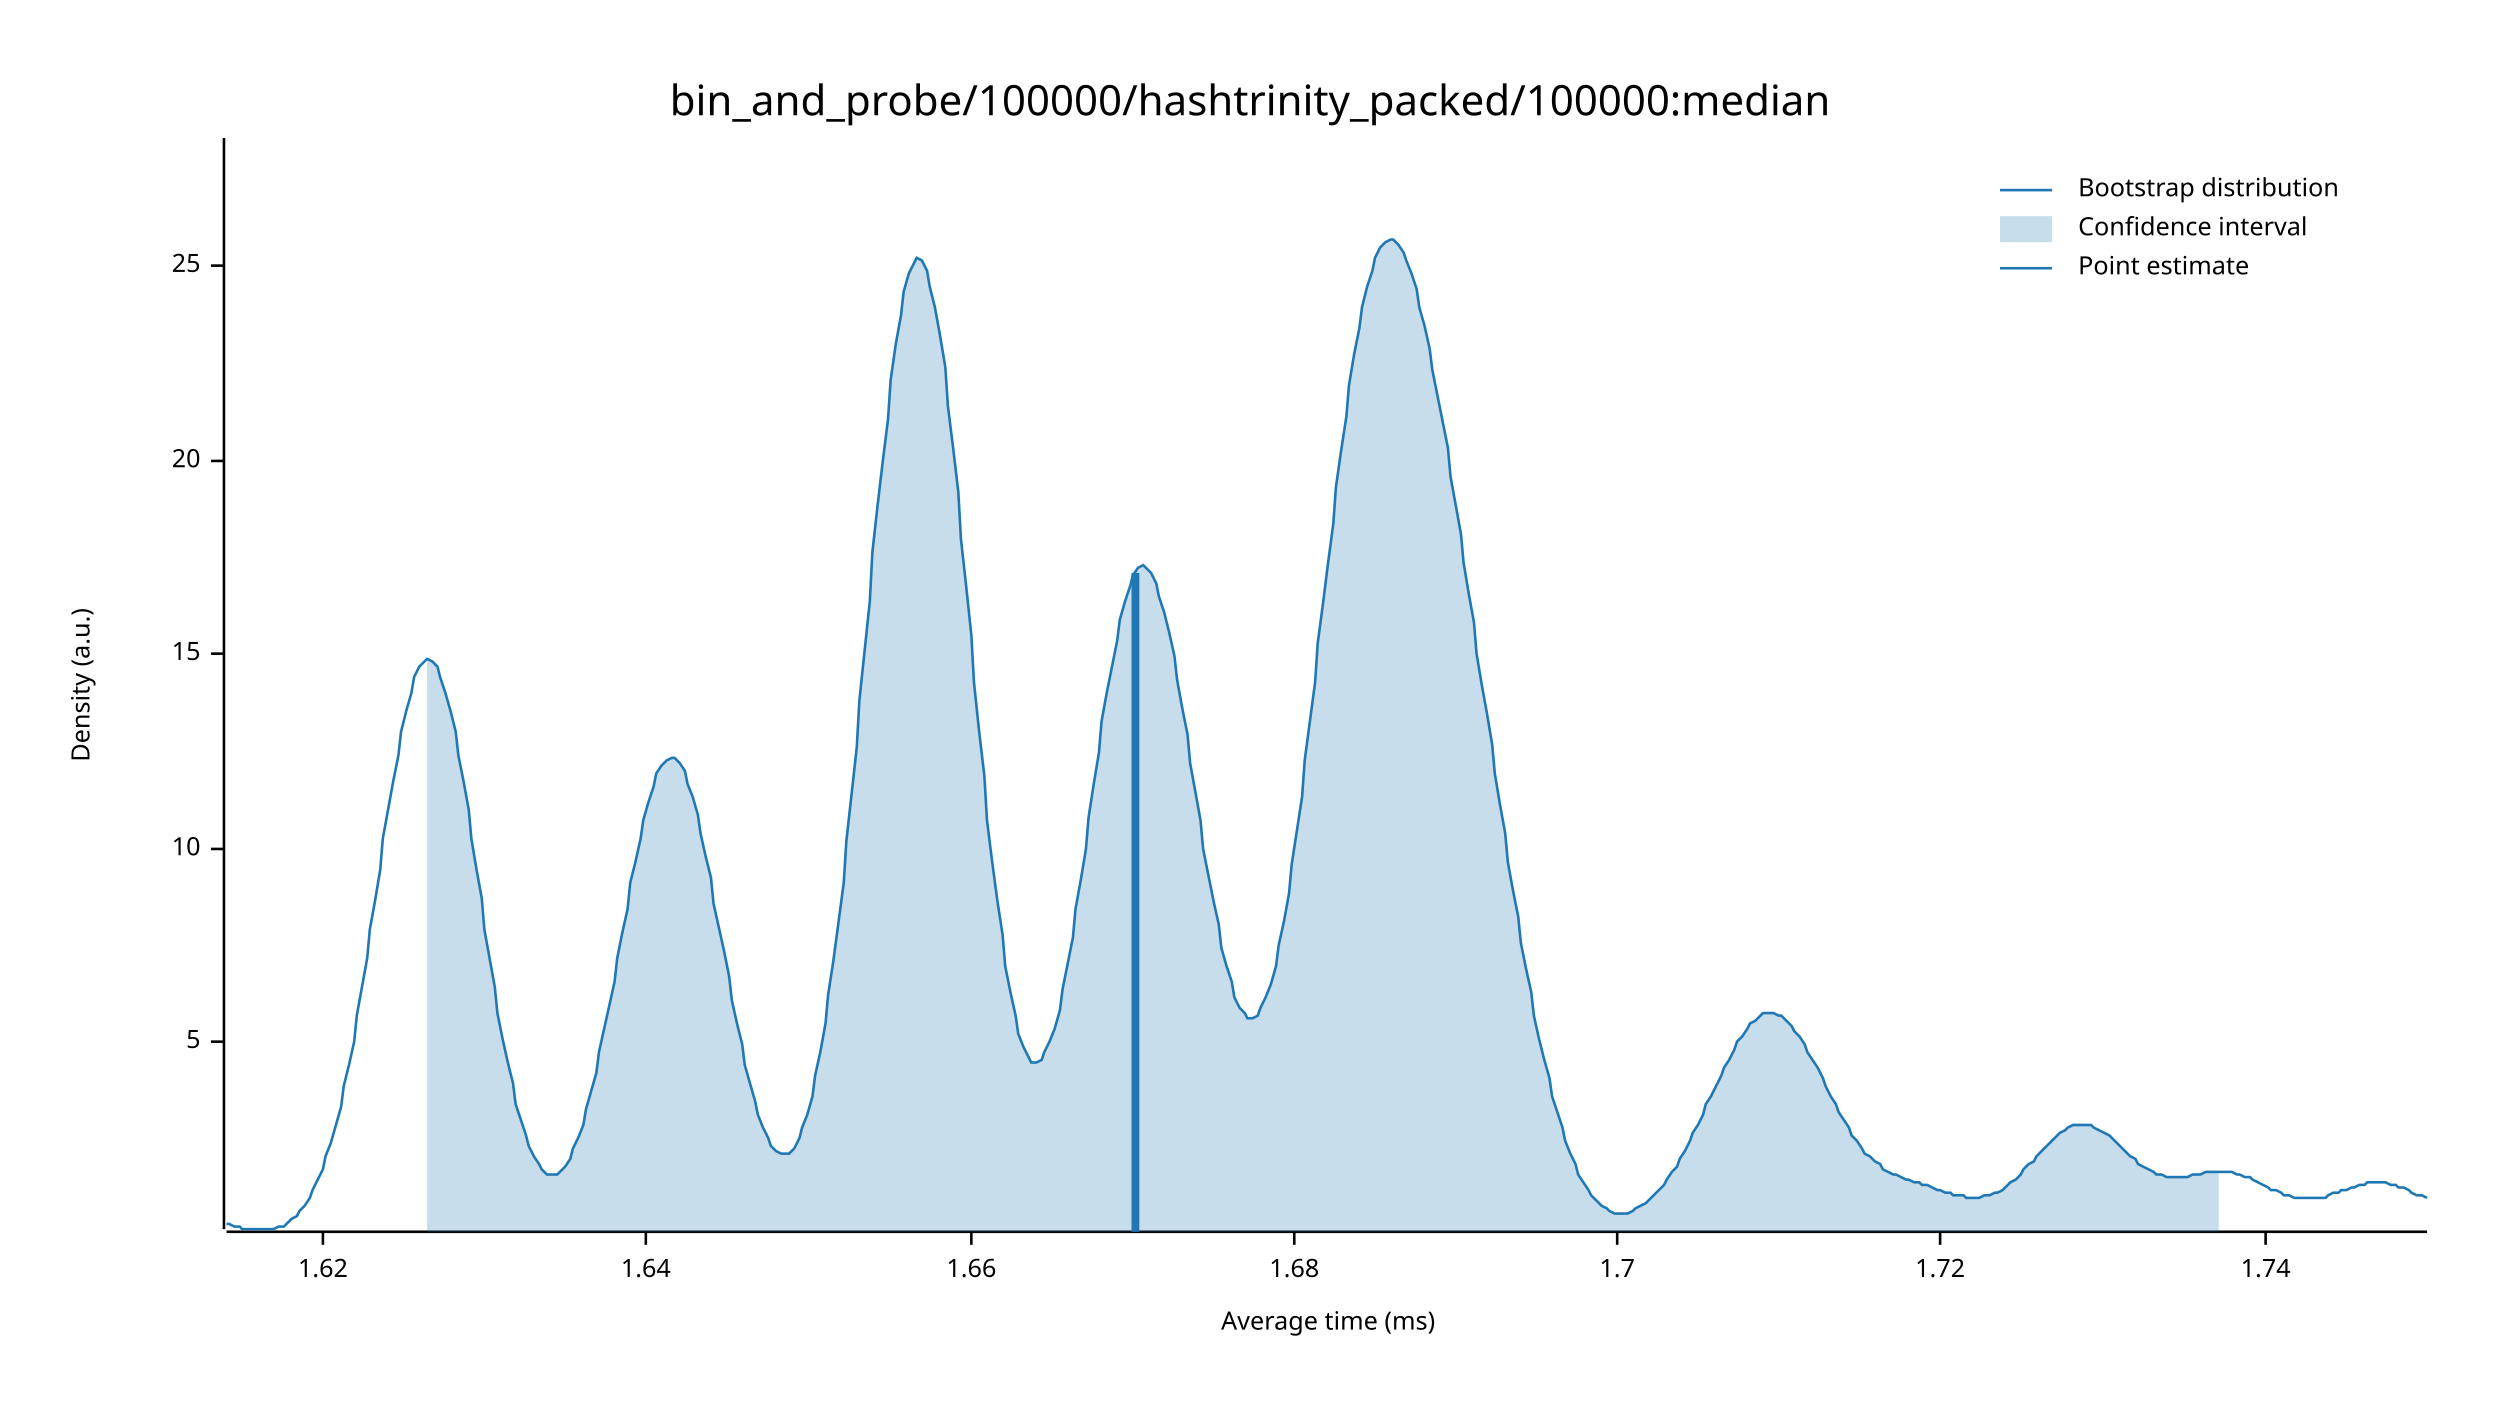
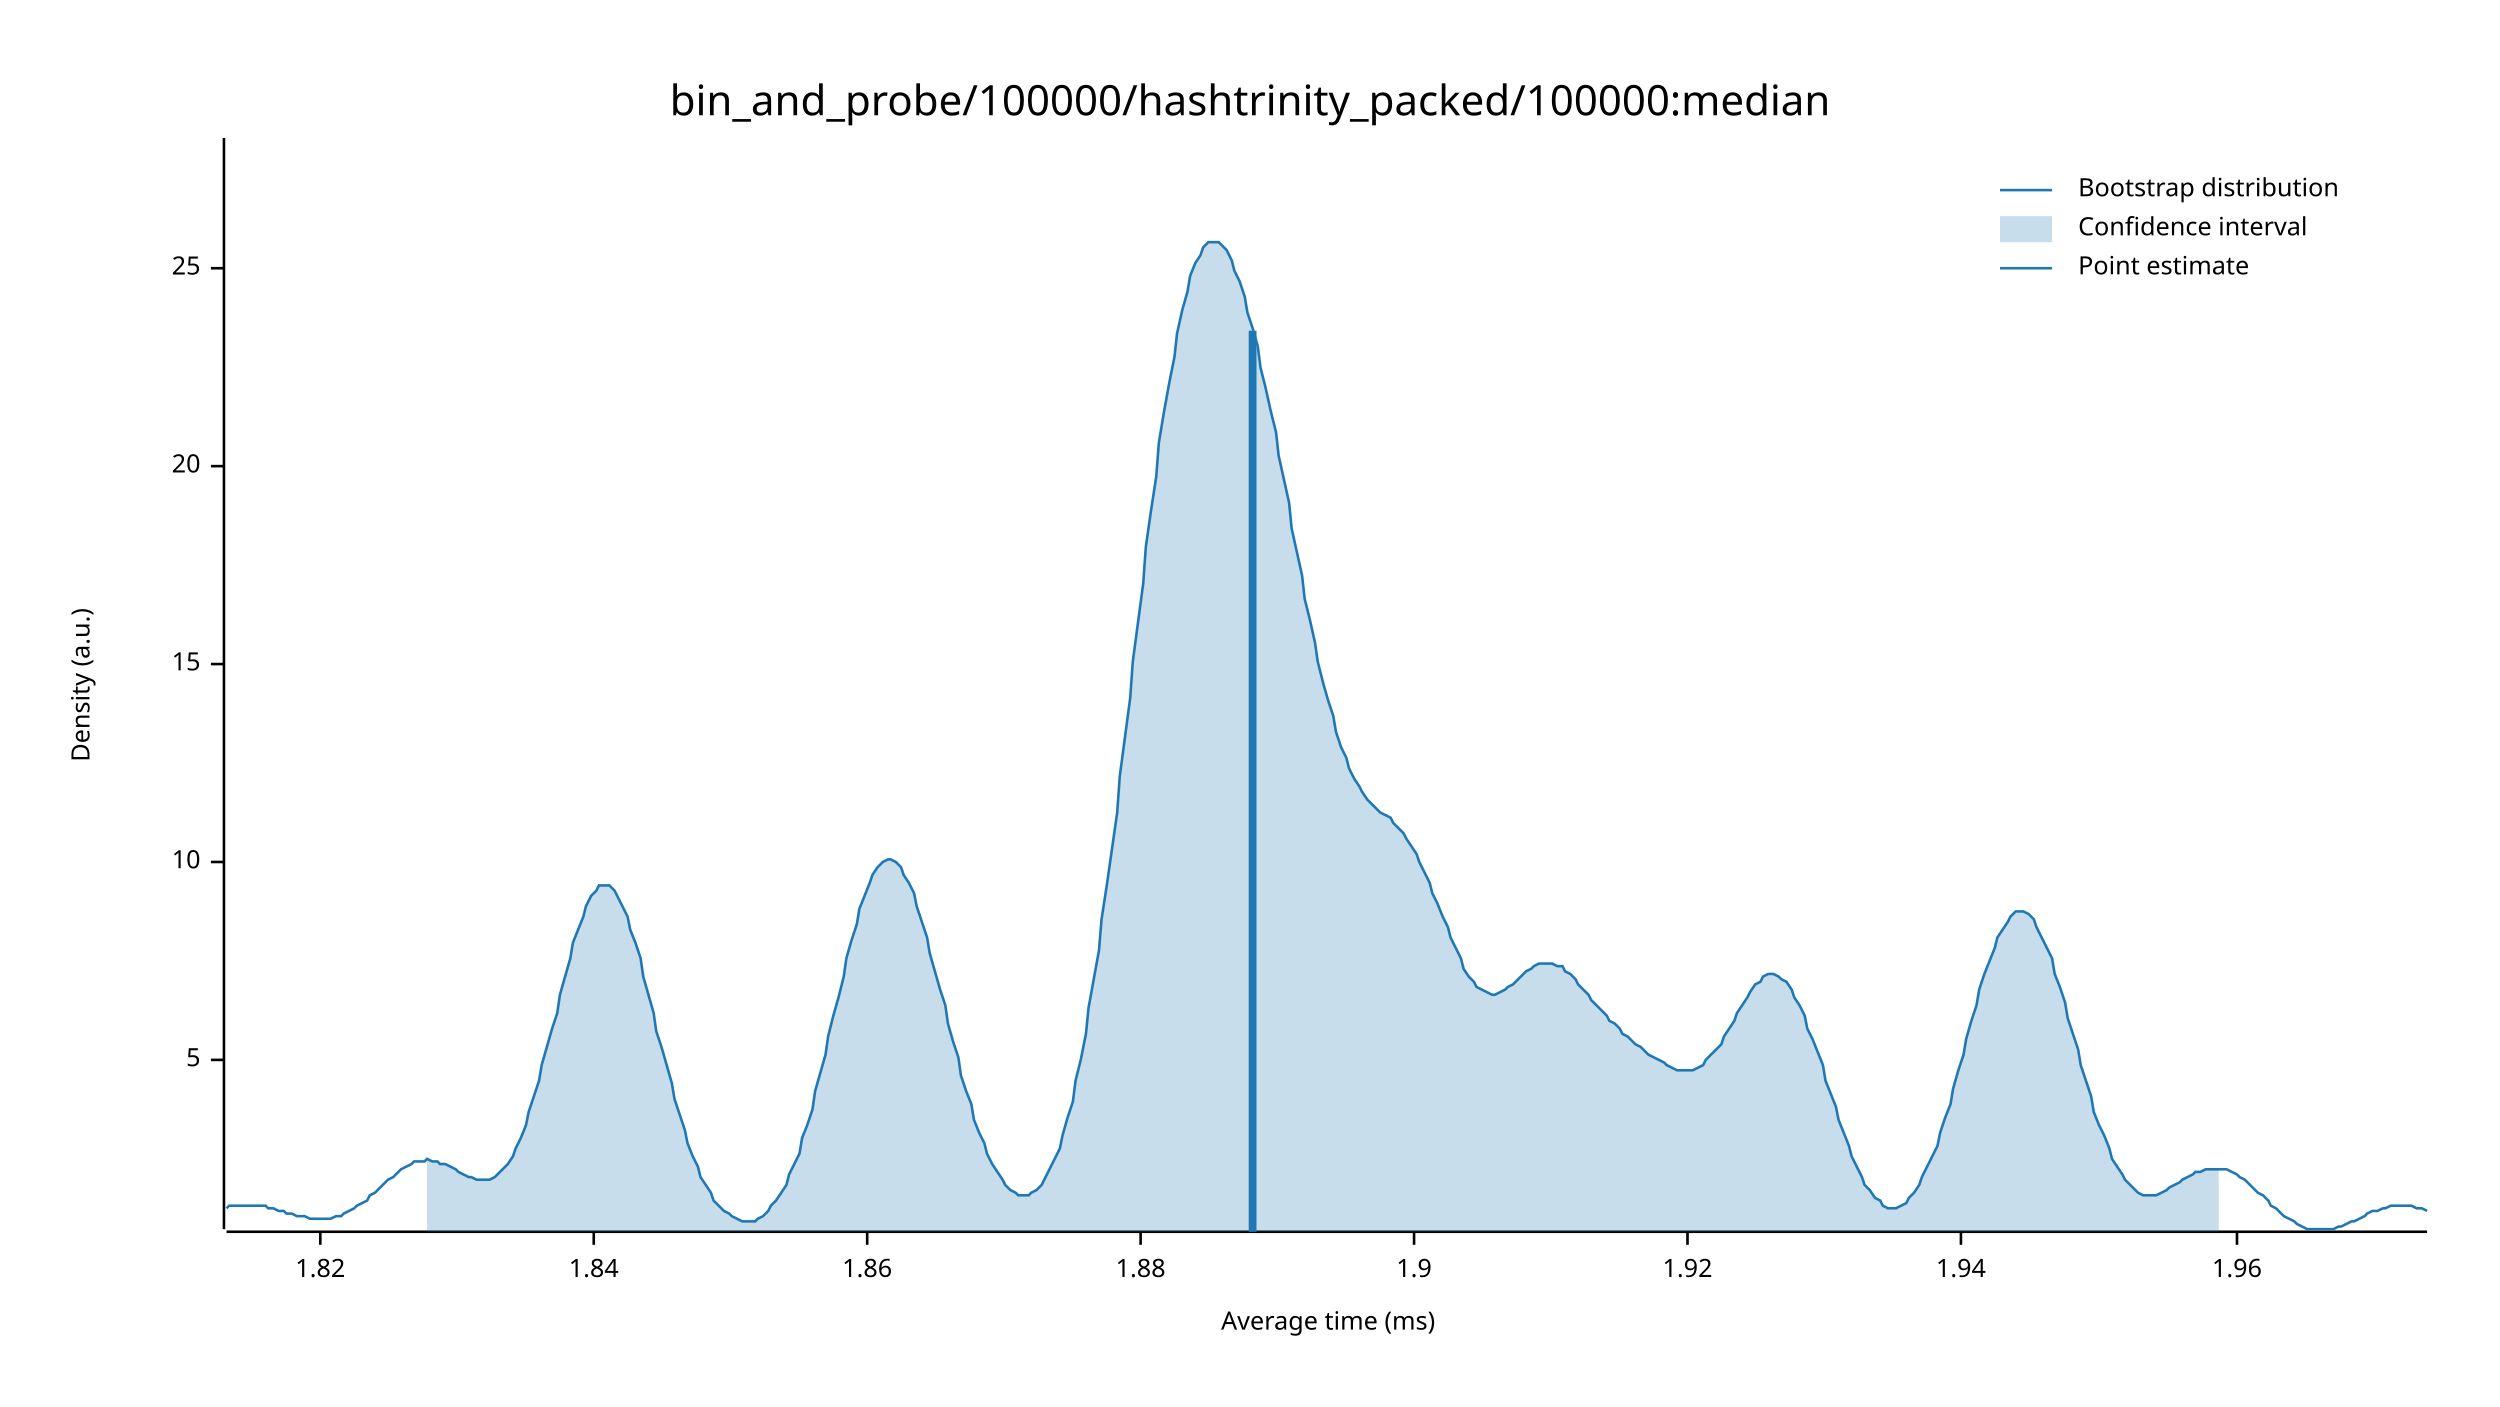
<svg xmlns="http://www.w3.org/2000/svg" width="960" height="540" viewBox="0 0 960 540">
  <text x="480" y="32" dy="0.76em" text-anchor="middle" font-family="sans-serif" font-size="16.129" opacity="1" fill="#000000">
bin_and_probe/100000/hashtrinity_packed/100000:median
</text>
  <text x="27" y="263" dy="0.76em" text-anchor="middle" font-family="sans-serif" font-size="9.677" opacity="1" fill="#000000" transform="rotate(270, 27, 263)">
Density (a.u.)
</text>
  <text x="510" y="513" dy="-0.5ex" text-anchor="middle" font-family="sans-serif" font-size="9.677" opacity="1" fill="#000000">
Average time (ms)
</text>
  <polyline fill="none" opacity="1" stroke="#000000" stroke-width="1" points="86,53 86,472 " />
-   <text x="77" y="400" dy="0.5ex" text-anchor="end" font-family="sans-serif" font-size="9.677" opacity="1" fill="#000000">
+   <text x="77" y="407" dy="0.5ex" text-anchor="end" font-family="sans-serif" font-size="9.677" opacity="1" fill="#000000">
5
</text>
-   <polyline fill="none" opacity="1" stroke="#000000" stroke-width="1" points="81,400 86,400 " />
-   <text x="77" y="326" dy="0.5ex" text-anchor="end" font-family="sans-serif" font-size="9.677" opacity="1" fill="#000000">
+   <polyline fill="none" opacity="1" stroke="#000000" stroke-width="1" points="81,407 86,407 " />
+   <text x="77" y="331" dy="0.5ex" text-anchor="end" font-family="sans-serif" font-size="9.677" opacity="1" fill="#000000">
10
</text>
-   <polyline fill="none" opacity="1" stroke="#000000" stroke-width="1" points="81,326 86,326 " />
-   <text x="77" y="251" dy="0.5ex" text-anchor="end" font-family="sans-serif" font-size="9.677" opacity="1" fill="#000000">
+   <polyline fill="none" opacity="1" stroke="#000000" stroke-width="1" points="81,331 86,331 " />
+   <text x="77" y="255" dy="0.5ex" text-anchor="end" font-family="sans-serif" font-size="9.677" opacity="1" fill="#000000">
15
</text>
-   <polyline fill="none" opacity="1" stroke="#000000" stroke-width="1" points="81,251 86,251 " />
-   <text x="77" y="177" dy="0.5ex" text-anchor="end" font-family="sans-serif" font-size="9.677" opacity="1" fill="#000000">
+   <polyline fill="none" opacity="1" stroke="#000000" stroke-width="1" points="81,255 86,255 " />
+   <text x="77" y="179" dy="0.5ex" text-anchor="end" font-family="sans-serif" font-size="9.677" opacity="1" fill="#000000">
20
</text>
-   <polyline fill="none" opacity="1" stroke="#000000" stroke-width="1" points="81,177 86,177 " />
-   <text x="77" y="102" dy="0.5ex" text-anchor="end" font-family="sans-serif" font-size="9.677" opacity="1" fill="#000000">
+   <polyline fill="none" opacity="1" stroke="#000000" stroke-width="1" points="81,179 86,179 " />
+   <text x="77" y="103" dy="0.5ex" text-anchor="end" font-family="sans-serif" font-size="9.677" opacity="1" fill="#000000">
25
</text>
-   <polyline fill="none" opacity="1" stroke="#000000" stroke-width="1" points="81,102 86,102 " />
+   <polyline fill="none" opacity="1" stroke="#000000" stroke-width="1" points="81,103 86,103 " />
  <polyline fill="none" opacity="1" stroke="#000000" stroke-width="1" points="87,473 932,473 " />
-   <text x="124" y="483" dy="0.76em" text-anchor="middle" font-family="sans-serif" font-size="9.677" opacity="1" fill="#000000">
- 1.62
+   <text x="123" y="483" dy="0.76em" text-anchor="middle" font-family="sans-serif" font-size="9.677" opacity="1" fill="#000000">
+ 1.82
</text>
-   <polyline fill="none" opacity="1" stroke="#000000" stroke-width="1" points="124,473 124,478 " />
-   <text x="248" y="483" dy="0.76em" text-anchor="middle" font-family="sans-serif" font-size="9.677" opacity="1" fill="#000000">
- 1.64
+   <polyline fill="none" opacity="1" stroke="#000000" stroke-width="1" points="123,473 123,478 " />
+   <text x="228" y="483" dy="0.76em" text-anchor="middle" font-family="sans-serif" font-size="9.677" opacity="1" fill="#000000">
+ 1.84
</text>
-   <polyline fill="none" opacity="1" stroke="#000000" stroke-width="1" points="248,473 248,478 " />
-   <text x="373" y="483" dy="0.76em" text-anchor="middle" font-family="sans-serif" font-size="9.677" opacity="1" fill="#000000">
- 1.66
+   <polyline fill="none" opacity="1" stroke="#000000" stroke-width="1" points="228,473 228,478 " />
+   <text x="333" y="483" dy="0.76em" text-anchor="middle" font-family="sans-serif" font-size="9.677" opacity="1" fill="#000000">
+ 1.86
</text>
-   <polyline fill="none" opacity="1" stroke="#000000" stroke-width="1" points="373,473 373,478 " />
-   <text x="497" y="483" dy="0.76em" text-anchor="middle" font-family="sans-serif" font-size="9.677" opacity="1" fill="#000000">
- 1.68
+   <polyline fill="none" opacity="1" stroke="#000000" stroke-width="1" points="333,473 333,478 " />
+   <text x="438" y="483" dy="0.76em" text-anchor="middle" font-family="sans-serif" font-size="9.677" opacity="1" fill="#000000">
+ 1.88
</text>
-   <polyline fill="none" opacity="1" stroke="#000000" stroke-width="1" points="497,473 497,478 " />
-   <text x="621" y="483" dy="0.76em" text-anchor="middle" font-family="sans-serif" font-size="9.677" opacity="1" fill="#000000">
- 1.7
+   <polyline fill="none" opacity="1" stroke="#000000" stroke-width="1" points="438,473 438,478 " />
+   <text x="543" y="483" dy="0.76em" text-anchor="middle" font-family="sans-serif" font-size="9.677" opacity="1" fill="#000000">
+ 1.9
</text>
-   <polyline fill="none" opacity="1" stroke="#000000" stroke-width="1" points="621,473 621,478 " />
-   <text x="745" y="483" dy="0.76em" text-anchor="middle" font-family="sans-serif" font-size="9.677" opacity="1" fill="#000000">
- 1.72
+   <polyline fill="none" opacity="1" stroke="#000000" stroke-width="1" points="543,473 543,478 " />
+   <text x="648" y="483" dy="0.76em" text-anchor="middle" font-family="sans-serif" font-size="9.677" opacity="1" fill="#000000">
+ 1.92
</text>
-   <polyline fill="none" opacity="1" stroke="#000000" stroke-width="1" points="745,473 745,478 " />
-   <text x="870" y="483" dy="0.76em" text-anchor="middle" font-family="sans-serif" font-size="9.677" opacity="1" fill="#000000">
- 1.74
+   <polyline fill="none" opacity="1" stroke="#000000" stroke-width="1" points="648,473 648,478 " />
+   <text x="753" y="483" dy="0.76em" text-anchor="middle" font-family="sans-serif" font-size="9.677" opacity="1" fill="#000000">
+ 1.94
</text>
-   <polyline fill="none" opacity="1" stroke="#000000" stroke-width="1" points="870,473 870,478 " />
-   <polyline fill="none" opacity="1" stroke="#1F78B4" stroke-width="1" points="87,470 88,470 90,471 92,471 93,472 95,472 97,472 98,472 100,472 102,472 103,472 105,472 107,471 109,471 110,470 112,468 114,467 115,465 117,463 119,460 120,457 122,453 124,449 125,444 127,439 129,432 131,425 132,417 134,409 136,400 137,390 139,379 141,368 142,357 144,346 146,334 147,322 149,311 151,300 153,290 154,281 156,273 158,266 159,260 161,256 163,254 164,253 166,254 168,256 169,260 171,266 173,273 175,281 176,290 178,300 180,311 181,322 183,334 185,345 186,357 188,368 190,379 191,389 193,399 195,408 197,416 198,424 200,430 202,436 203,440 205,444 207,447 208,449 210,451 212,451 214,451 215,450 217,448 219,445 220,441 222,437 224,432 225,426 227,419 229,412 230,404 232,395 234,386 236,377 237,368 239,358 241,349 242,339 244,331 246,322 247,315 249,308 251,302 252,297 254,294 256,292 258,291 259,291 261,293 263,296 264,301 266,306 268,313 269,320 271,329 273,337 274,347 276,356 278,365 280,375 281,384 283,393 285,401 286,409 288,416 290,423 291,428 293,433 295,437 296,440 298,442 300,443 302,443 303,443 305,441 307,437 308,433 310,428 312,421 313,413 315,404 317,393 318,382 320,369 322,354 324,339 325,323 327,305 329,287 330,269 332,250 334,231 335,212 337,194 339,177 341,161 342,146 344,132 346,121 347,112 349,105 351,101 352,99 354,100 356,104 357,110 359,118 361,129 363,141 364,156 366,172 368,189 369,207 371,225 373,244 374,262 376,281 378,298 379,315 381,331 383,346 385,359 386,371 388,381 390,390 391,397 393,402 395,406 396,408 398,408 400,407 401,404 403,400 405,395 407,388 408,380 410,370 412,360 413,349 415,338 417,326 418,314 420,301 422,289 423,277 425,266 427,256 429,246 430,238 432,231 434,225 435,221 437,218 439,217 440,218 442,220 444,224 445,229 447,235 449,243 451,252 452,261 454,272 456,282 457,293 459,304 461,315 462,326 464,336 466,346 468,355 469,364 471,371 473,377 474,383 476,387 478,389 479,391 481,391 483,390 484,387 486,383 488,378 490,371 491,363 493,354 495,343 496,332 498,319 500,306 501,292 503,277 505,262 506,247 508,232 510,216 512,201 513,187 515,173 517,160 518,148 520,136 522,126 523,118 525,110 527,104 528,99 530,95 532,93 534,92 535,92 537,94 539,97 540,100 542,105 544,111 545,118 547,125 549,134 550,142 552,152 554,162 556,172 557,183 559,194 561,205 562,216 564,228 566,239 567,251 569,263 571,274 573,286 574,297 576,309 578,320 579,331 581,342 583,352 584,362 586,372 588,381 589,390 591,399 593,407 595,414 596,421 598,427 600,433 601,438 603,443 605,447 606,451 608,454 610,457 611,459 613,461 615,463 617,464 618,465 620,466 622,466 623,466 625,466 627,465 628,464 630,463 632,462 633,461 635,459 637,457 639,455 640,453 642,450 644,448 645,445 647,442 649,438 650,435 652,432 654,428 655,424 657,421 659,417 661,413 662,410 664,407 666,403 667,400 669,398 671,395 672,393 674,392 676,390 677,389 679,389 681,389 683,390 684,390 686,392 688,394 689,396 691,398 693,401 694,404 696,407 698,410 700,414 701,417 703,421 705,424 706,427 708,430 710,433 711,436 713,438 715,441 716,443 718,444 720,446 722,447 723,449 725,450 727,451 728,451 730,452 732,453 733,453 735,454 737,454 738,455 740,455 742,456 744,457 745,457 747,458 749,458 750,459 752,459 754,459 755,460 757,460 759,460 760,460 762,459 764,459 766,458 767,458 769,457 771,455 772,454 774,453 776,451 777,449 779,447 781,446 782,444 784,442 786,440 788,438 789,437 791,435 793,434 794,433 796,432 798,432 799,432 801,432 803,432 804,433 806,434 808,435 810,436 811,437 813,439 815,441 816,442 818,444 820,445 821,447 823,448 825,449 827,450 828,451 830,451 832,452 833,452 835,452 837,452 838,452 840,452 842,451 843,451 845,451 847,450 849,450 850,450 852,450 854,450 855,450 857,450 859,451 860,451 862,452 864,452 865,453 867,454 869,455 871,456 872,457 874,457 876,458 877,459 879,459 881,460 882,460 884,460 886,460 887,460 889,460 891,460 893,460 894,459 896,458 898,458 899,457 901,457 903,456 904,456 906,455 908,455 909,454 911,454 913,454 915,454 916,454 918,455 920,455 921,456 923,456 925,457 926,458 928,459 930,459 932,460 " />
-   <polygon opacity="0.25" fill="#1F78B4" points="164,253 166,254 168,256 169,260 171,266 173,273 175,281 176,290 178,300 180,311 181,322 183,334 185,345 186,357 188,368 190,379 191,389 193,399 195,408 197,416 198,424 200,430 202,436 203,440 205,444 207,447 208,449 210,451 212,451 214,451 215,450 217,448 219,445 220,441 222,437 224,432 225,426 227,419 229,412 230,404 232,395 234,386 236,377 237,368 239,358 241,349 242,339 244,331 246,322 247,315 249,308 251,302 252,297 254,294 256,292 258,291 259,291 261,293 263,296 264,301 266,306 268,313 269,320 271,329 273,337 274,347 276,356 278,365 280,375 281,384 283,393 285,401 286,409 288,416 290,423 291,428 293,433 295,437 296,440 298,442 300,443 302,443 303,443 305,441 307,437 308,433 310,428 312,421 313,413 315,404 317,393 318,382 320,369 322,354 324,339 325,323 327,305 329,287 330,269 332,250 334,231 335,212 337,194 339,177 341,161 342,146 344,132 346,121 347,112 349,105 351,101 352,99 354,100 356,104 357,110 359,118 361,129 363,141 364,156 366,172 368,189 369,207 371,225 373,244 374,262 376,281 378,298 379,315 381,331 383,346 385,359 386,371 388,381 390,390 391,397 393,402 395,406 396,408 398,408 400,407 401,404 403,400 405,395 407,388 408,380 410,370 412,360 413,349 415,338 417,326 418,314 420,301 422,289 423,277 425,266 427,256 429,246 430,238 432,231 434,225 435,221 437,218 439,217 440,218 442,220 444,224 445,229 447,235 449,243 451,252 452,261 454,272 456,282 457,293 459,304 461,315 462,326 464,336 466,346 468,355 469,364 471,371 473,377 474,383 476,387 478,389 479,391 481,391 483,390 484,387 486,383 488,378 490,371 491,363 493,354 495,343 496,332 498,319 500,306 501,292 503,277 505,262 506,247 508,232 510,216 512,201 513,187 515,173 517,160 518,148 520,136 522,126 523,118 525,110 527,104 528,99 530,95 532,93 534,92 535,92 537,94 539,97 540,100 542,105 544,111 545,118 547,125 549,134 550,142 552,152 554,162 556,172 557,183 559,194 561,205 562,216 564,228 566,239 567,251 569,263 571,274 573,286 574,297 576,309 578,320 579,331 581,342 583,352 584,362 586,372 588,381 589,390 591,399 593,407 595,414 596,421 598,427 600,433 601,438 603,443 605,447 606,451 608,454 610,457 611,459 613,461 615,463 617,464 618,465 620,466 622,466 623,466 625,466 627,465 628,464 630,463 632,462 633,461 635,459 637,457 639,455 640,453 642,450 644,448 645,445 647,442 649,438 650,435 652,432 654,428 655,424 657,421 659,417 661,413 662,410 664,407 666,403 667,400 669,398 671,395 672,393 674,392 676,390 677,389 679,389 681,389 683,390 684,390 686,392 688,394 689,396 691,398 693,401 694,404 696,407 698,410 700,414 701,417 703,421 705,424 706,427 708,430 710,433 711,436 713,438 715,441 716,443 718,444 720,446 722,447 723,449 725,450 727,451 728,451 730,452 732,453 733,453 735,454 737,454 738,455 740,455 742,456 744,457 745,457 747,458 749,458 750,459 752,459 754,459 755,460 757,460 759,460 760,460 762,459 764,459 766,458 767,458 769,457 771,455 772,454 774,453 776,451 777,449 779,447 781,446 782,444 784,442 786,440 788,438 789,437 791,435 793,434 794,433 796,432 798,432 799,432 801,432 803,432 804,433 806,434 808,435 810,436 811,437 813,439 815,441 816,442 818,444 820,445 821,447 823,448 825,449 827,450 828,451 830,451 832,452 833,452 835,452 837,452 838,452 840,452 842,451 843,451 845,451 847,450 849,450 850,450 852,450 852,473 164,473 " />
-   <polyline fill="none" opacity="1" stroke="#1F78B4" stroke-width="3" points="436,473 436,220 " />
+   <polyline fill="none" opacity="1" stroke="#000000" stroke-width="1" points="753,473 753,478 " />
+   <text x="859" y="483" dy="0.76em" text-anchor="middle" font-family="sans-serif" font-size="9.677" opacity="1" fill="#000000">
+ 1.96
+ </text>
+   <polyline fill="none" opacity="1" stroke="#000000" stroke-width="1" points="859,473 859,478 " />
+   <polyline fill="none" opacity="1" stroke="#1F78B4" stroke-width="1" points="87,464 88,463 90,463 92,463 93,463 95,463 97,463 98,463 100,463 102,463 103,464 105,464 107,465 109,465 110,466 112,466 114,467 115,467 117,467 119,468 120,468 122,468 124,468 125,468 127,468 129,467 131,467 132,466 134,465 136,464 137,463 139,462 141,461 142,459 144,458 146,456 147,455 149,453 151,452 153,450 154,449 156,448 158,447 159,446 161,446 163,446 164,445 166,446 168,446 169,447 171,447 173,448 175,449 176,450 178,451 180,452 181,452 183,453 185,453 186,453 188,453 190,452 191,451 193,449 195,447 197,444 198,441 200,437 202,432 203,427 205,421 207,415 208,409 210,402 212,395 214,389 215,382 217,375 219,368 220,362 222,357 224,352 225,348 227,344 229,342 230,340 232,340 234,340 236,342 237,344 239,348 241,352 242,357 244,362 246,368 247,375 249,382 251,389 252,396 254,402 256,409 258,416 259,422 261,428 263,434 264,439 266,444 268,448 269,452 271,455 273,458 274,461 276,463 278,465 280,466 281,467 283,468 285,469 286,469 288,469 290,469 291,468 293,467 295,465 296,463 298,461 300,458 302,455 303,451 305,447 307,443 308,437 310,432 312,426 313,419 315,412 317,405 318,398 320,390 322,383 324,375 325,368 327,361 329,355 330,349 332,344 334,339 335,336 337,333 339,331 341,330 342,330 344,331 346,333 347,336 349,339 351,343 352,348 354,354 356,360 357,366 359,373 361,380 363,386 364,393 366,400 368,406 369,413 371,419 373,424 374,430 376,435 378,439 379,443 381,447 383,450 385,453 386,455 388,457 390,458 391,459 393,459 395,459 396,458 398,457 400,455 401,453 403,449 405,445 407,441 408,436 410,429 412,423 413,415 415,407 417,397 418,387 420,376 422,365 423,353 425,340 427,326 429,312 430,298 432,283 434,268 435,254 437,239 439,224 440,210 442,196 444,183 445,170 447,158 449,147 451,137 452,128 454,119 456,112 457,106 459,101 461,98 462,95 464,93 466,93 468,93 469,94 471,96 473,100 474,104 476,108 478,114 479,120 481,126 483,133 484,141 486,149 488,158 490,166 491,175 493,184 495,193 496,203 498,212 500,221 501,230 503,238 505,247 506,254 508,262 510,269 512,275 513,281 515,287 517,291 518,295 520,299 522,302 523,304 525,307 527,309 528,310 530,312 532,313 534,314 535,316 537,318 539,320 540,322 542,325 544,328 545,331 547,335 549,339 550,343 552,347 554,352 556,356 557,360 559,364 561,368 562,372 564,375 566,377 567,379 569,380 571,381 573,382 574,382 576,381 578,380 579,379 581,378 583,376 584,375 586,373 588,372 589,371 591,370 593,370 595,370 596,370 598,371 600,371 601,373 603,374 605,376 606,378 608,380 610,382 611,384 613,386 615,388 617,390 618,392 620,393 622,395 623,397 625,398 627,400 628,401 630,402 632,404 633,405 635,406 637,407 639,408 640,409 642,410 644,411 645,411 647,411 649,411 650,411 652,410 654,409 655,407 657,405 659,403 661,401 662,398 664,395 666,392 667,389 669,386 671,383 672,381 674,378 676,377 677,375 679,374 681,374 683,375 684,376 686,377 688,380 689,383 691,386 693,390 694,395 696,399 698,404 700,409 701,415 703,420 705,425 706,430 708,435 710,440 711,444 713,448 715,452 716,455 718,457 720,460 722,461 723,463 725,464 727,464 728,464 730,463 732,462 733,460 735,458 737,455 738,452 740,448 742,444 744,440 745,435 747,429 749,424 750,418 752,411 754,405 755,399 757,392 759,386 760,380 762,374 764,369 766,364 767,360 769,357 771,354 772,352 774,350 776,350 777,350 779,351 781,353 782,356 784,360 786,364 788,368 789,374 791,379 793,385 794,391 796,397 798,403 799,409 801,415 803,421 804,427 806,432 808,436 810,441 811,445 813,448 815,451 816,453 818,455 820,457 821,458 823,459 825,459 827,459 828,459 830,458 832,457 833,456 835,455 837,454 838,453 840,452 842,451 843,450 845,450 847,449 849,449 850,449 852,449 854,449 855,449 857,450 859,451 860,452 862,453 864,455 865,456 867,458 869,459 871,461 872,463 874,464 876,466 877,467 879,468 881,469 882,470 884,471 886,472 887,472 889,472 891,472 893,472 894,472 896,472 898,471 899,471 901,470 903,469 904,469 906,468 908,467 909,466 911,465 913,465 915,464 916,464 918,463 920,463 921,463 923,463 925,463 926,463 928,464 930,464 932,465 " />
+   <polygon opacity="0.25" fill="#1F78B4" points="164,445 166,446 168,446 169,447 171,447 173,448 175,449 176,450 178,451 180,452 181,452 183,453 185,453 186,453 188,453 190,452 191,451 193,449 195,447 197,444 198,441 200,437 202,432 203,427 205,421 207,415 208,409 210,402 212,395 214,389 215,382 217,375 219,368 220,362 222,357 224,352 225,348 227,344 229,342 230,340 232,340 234,340 236,342 237,344 239,348 241,352 242,357 244,362 246,368 247,375 249,382 251,389 252,396 254,402 256,409 258,416 259,422 261,428 263,434 264,439 266,444 268,448 269,452 271,455 273,458 274,461 276,463 278,465 280,466 281,467 283,468 285,469 286,469 288,469 290,469 291,468 293,467 295,465 296,463 298,461 300,458 302,455 303,451 305,447 307,443 308,437 310,432 312,426 313,419 315,412 317,405 318,398 320,390 322,383 324,375 325,368 327,361 329,355 330,349 332,344 334,339 335,336 337,333 339,331 341,330 342,330 344,331 346,333 347,336 349,339 351,343 352,348 354,354 356,360 357,366 359,373 361,380 363,386 364,393 366,400 368,406 369,413 371,419 373,424 374,430 376,435 378,439 379,443 381,447 383,450 385,453 386,455 388,457 390,458 391,459 393,459 395,459 396,458 398,457 400,455 401,453 403,449 405,445 407,441 408,436 410,429 412,423 413,415 415,407 417,397 418,387 420,376 422,365 423,353 425,340 427,326 429,312 430,298 432,283 434,268 435,254 437,239 439,224 440,210 442,196 444,183 445,170 447,158 449,147 451,137 452,128 454,119 456,112 457,106 459,101 461,98 462,95 464,93 466,93 468,93 469,94 471,96 473,100 474,104 476,108 478,114 479,120 481,126 483,133 484,141 486,149 488,158 490,166 491,175 493,184 495,193 496,203 498,212 500,221 501,230 503,238 505,247 506,254 508,262 510,269 512,275 513,281 515,287 517,291 518,295 520,299 522,302 523,304 525,307 527,309 528,310 530,312 532,313 534,314 535,316 537,318 539,320 540,322 542,325 544,328 545,331 547,335 549,339 550,343 552,347 554,352 556,356 557,360 559,364 561,368 562,372 564,375 566,377 567,379 569,380 571,381 573,382 574,382 576,381 578,380 579,379 581,378 583,376 584,375 586,373 588,372 589,371 591,370 593,370 595,370 596,370 598,371 600,371 601,373 603,374 605,376 606,378 608,380 610,382 611,384 613,386 615,388 617,390 618,392 620,393 622,395 623,397 625,398 627,400 628,401 630,402 632,404 633,405 635,406 637,407 639,408 640,409 642,410 644,411 645,411 647,411 649,411 650,411 652,410 654,409 655,407 657,405 659,403 661,401 662,398 664,395 666,392 667,389 669,386 671,383 672,381 674,378 676,377 677,375 679,374 681,374 683,375 684,376 686,377 688,380 689,383 691,386 693,390 694,395 696,399 698,404 700,409 701,415 703,420 705,425 706,430 708,435 710,440 711,444 713,448 715,452 716,455 718,457 720,460 722,461 723,463 725,464 727,464 728,464 730,463 732,462 733,460 735,458 737,455 738,452 740,448 742,444 744,440 745,435 747,429 749,424 750,418 752,411 754,405 755,399 757,392 759,386 760,380 762,374 764,369 766,364 767,360 769,357 771,354 772,352 774,350 776,350 777,350 779,351 781,353 782,356 784,360 786,364 788,368 789,374 791,379 793,385 794,391 796,397 798,403 799,409 801,415 803,421 804,427 806,432 808,436 810,441 811,445 813,448 815,451 816,453 818,455 820,457 821,458 823,459 825,459 827,459 828,459 830,458 832,457 833,456 835,455 837,454 838,453 840,452 842,451 843,450 845,450 847,449 849,449 850,449 852,449 852,473 164,473 " />
+   <polyline fill="none" opacity="1" stroke="#1F78B4" stroke-width="3" points="481,473 481,127 " />
  <text x="798" y="68" dy="0.76em" text-anchor="start" font-family="sans-serif" font-size="9.677" opacity="1" fill="#000000">
Bootstrap distribution
</text>
  <text x="798" y="83" dy="0.76em" text-anchor="start" font-family="sans-serif" font-size="9.677" opacity="1" fill="#000000">
Confidence interval
</text>
  <text x="798" y="98" dy="0.76em" text-anchor="start" font-family="sans-serif" font-size="9.677" opacity="1" fill="#000000">
Point estimate
</text>
  <polyline fill="none" opacity="1" stroke="#1F78B4" stroke-width="1" points="768,73 788,73 " />
  <rect x="768" y="83" width="20" height="10" opacity="0.25" fill="#1F78B4" stroke="none" />
  <polyline fill="none" opacity="1" stroke="#1F78B4" stroke-width="1" points="768,103 788,103 " />
</svg>
